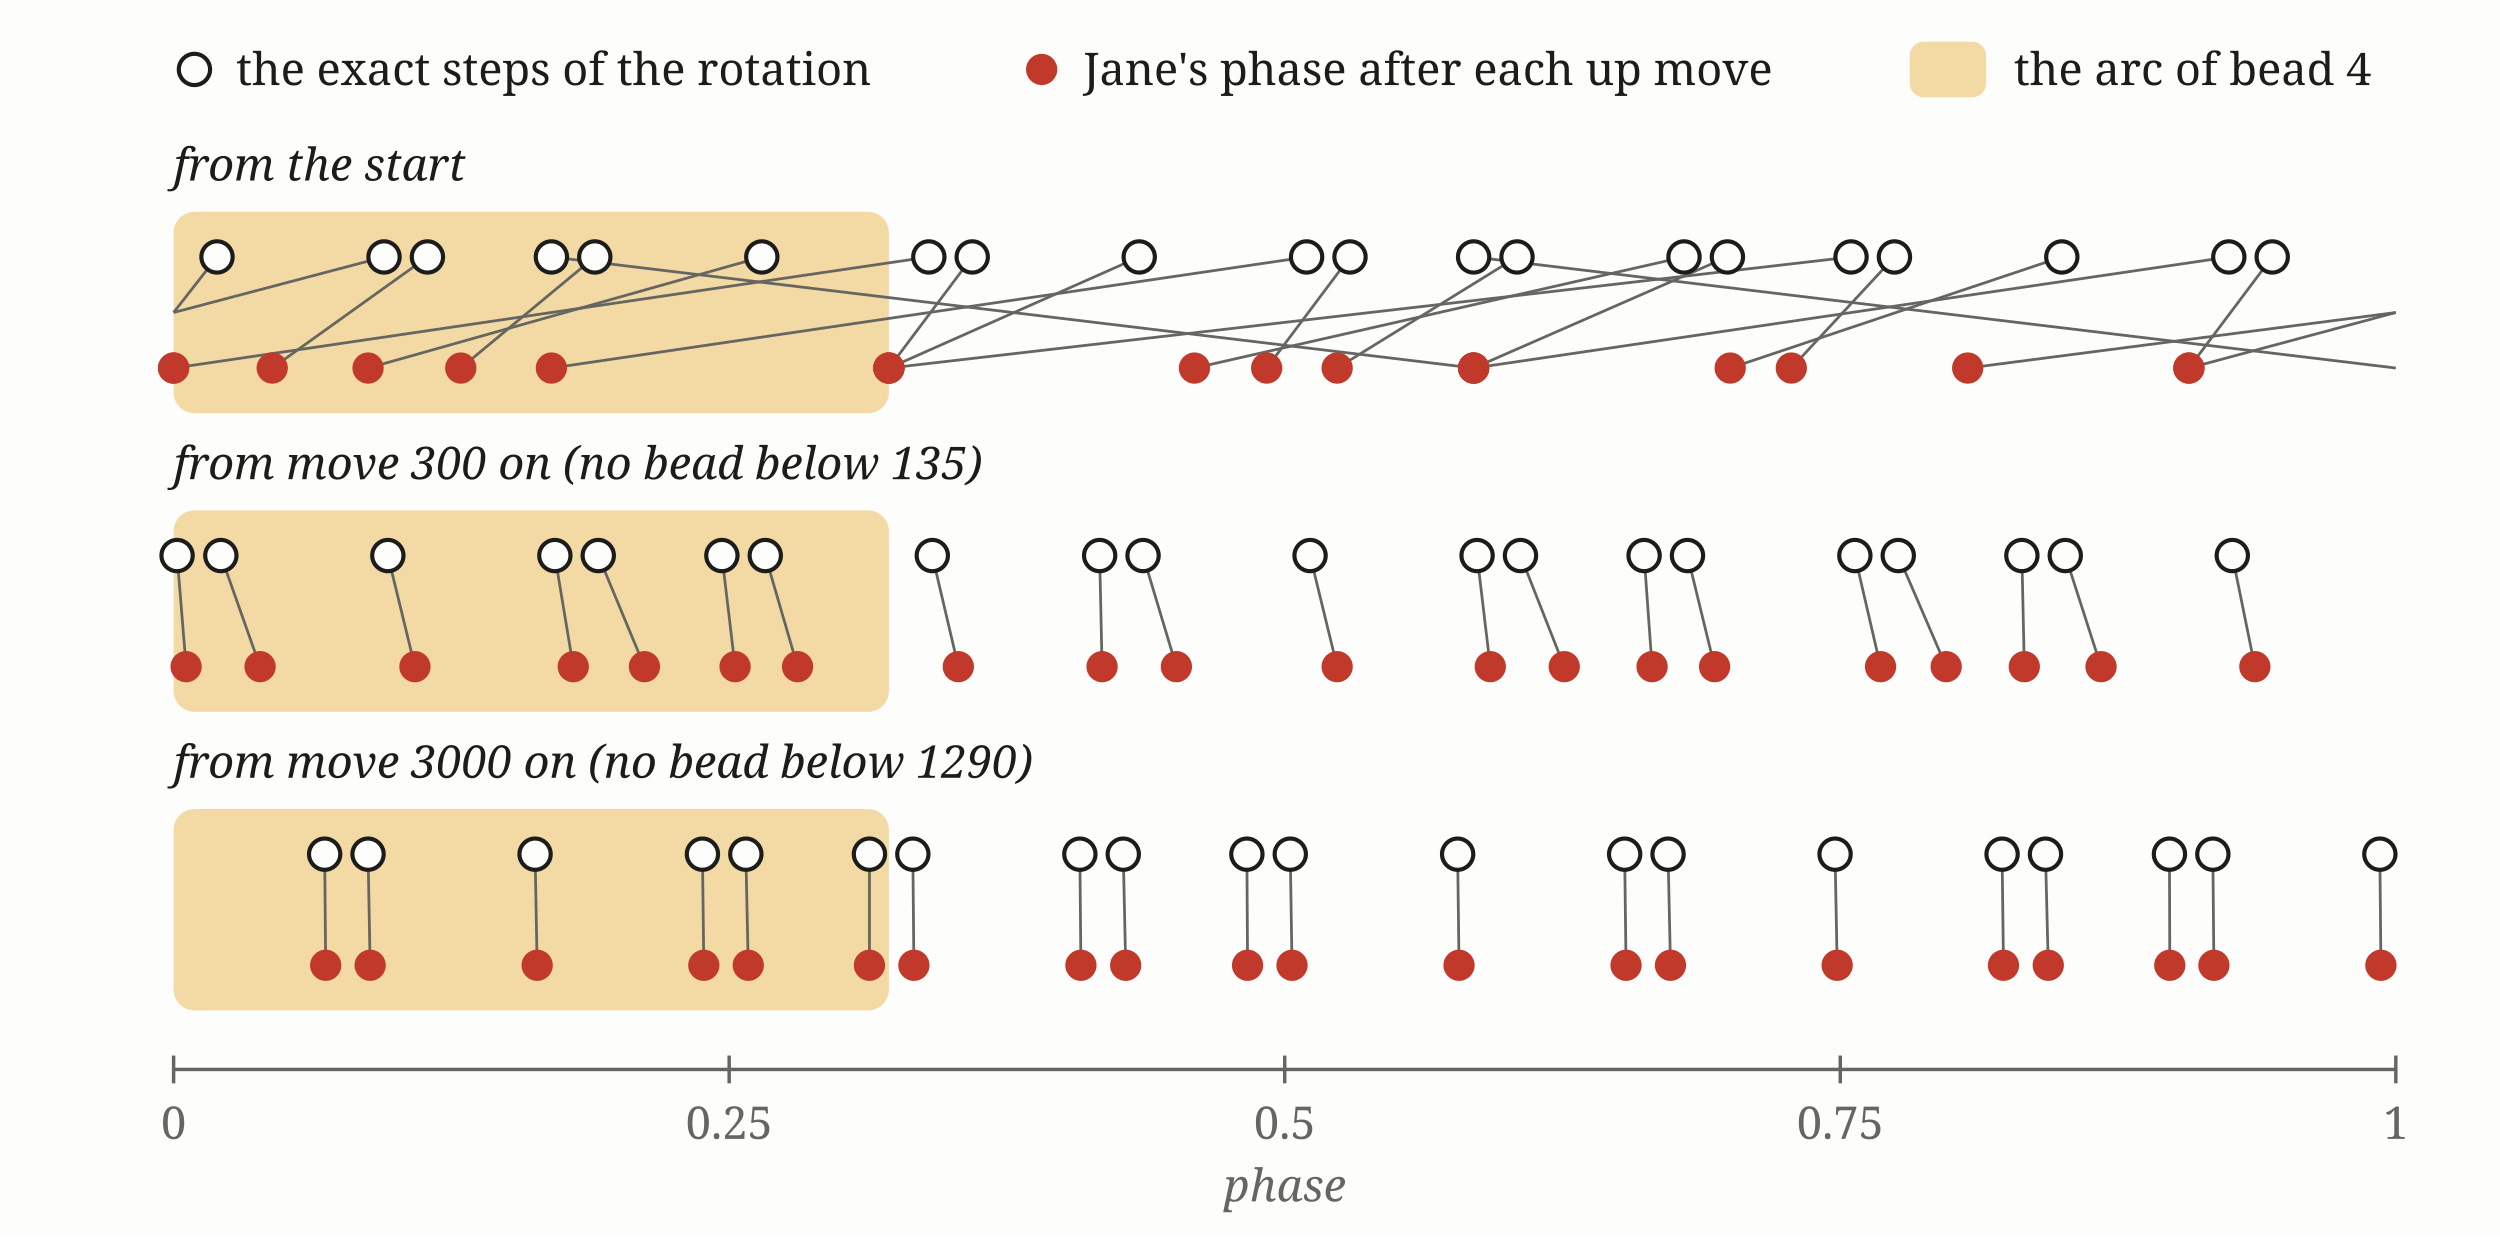
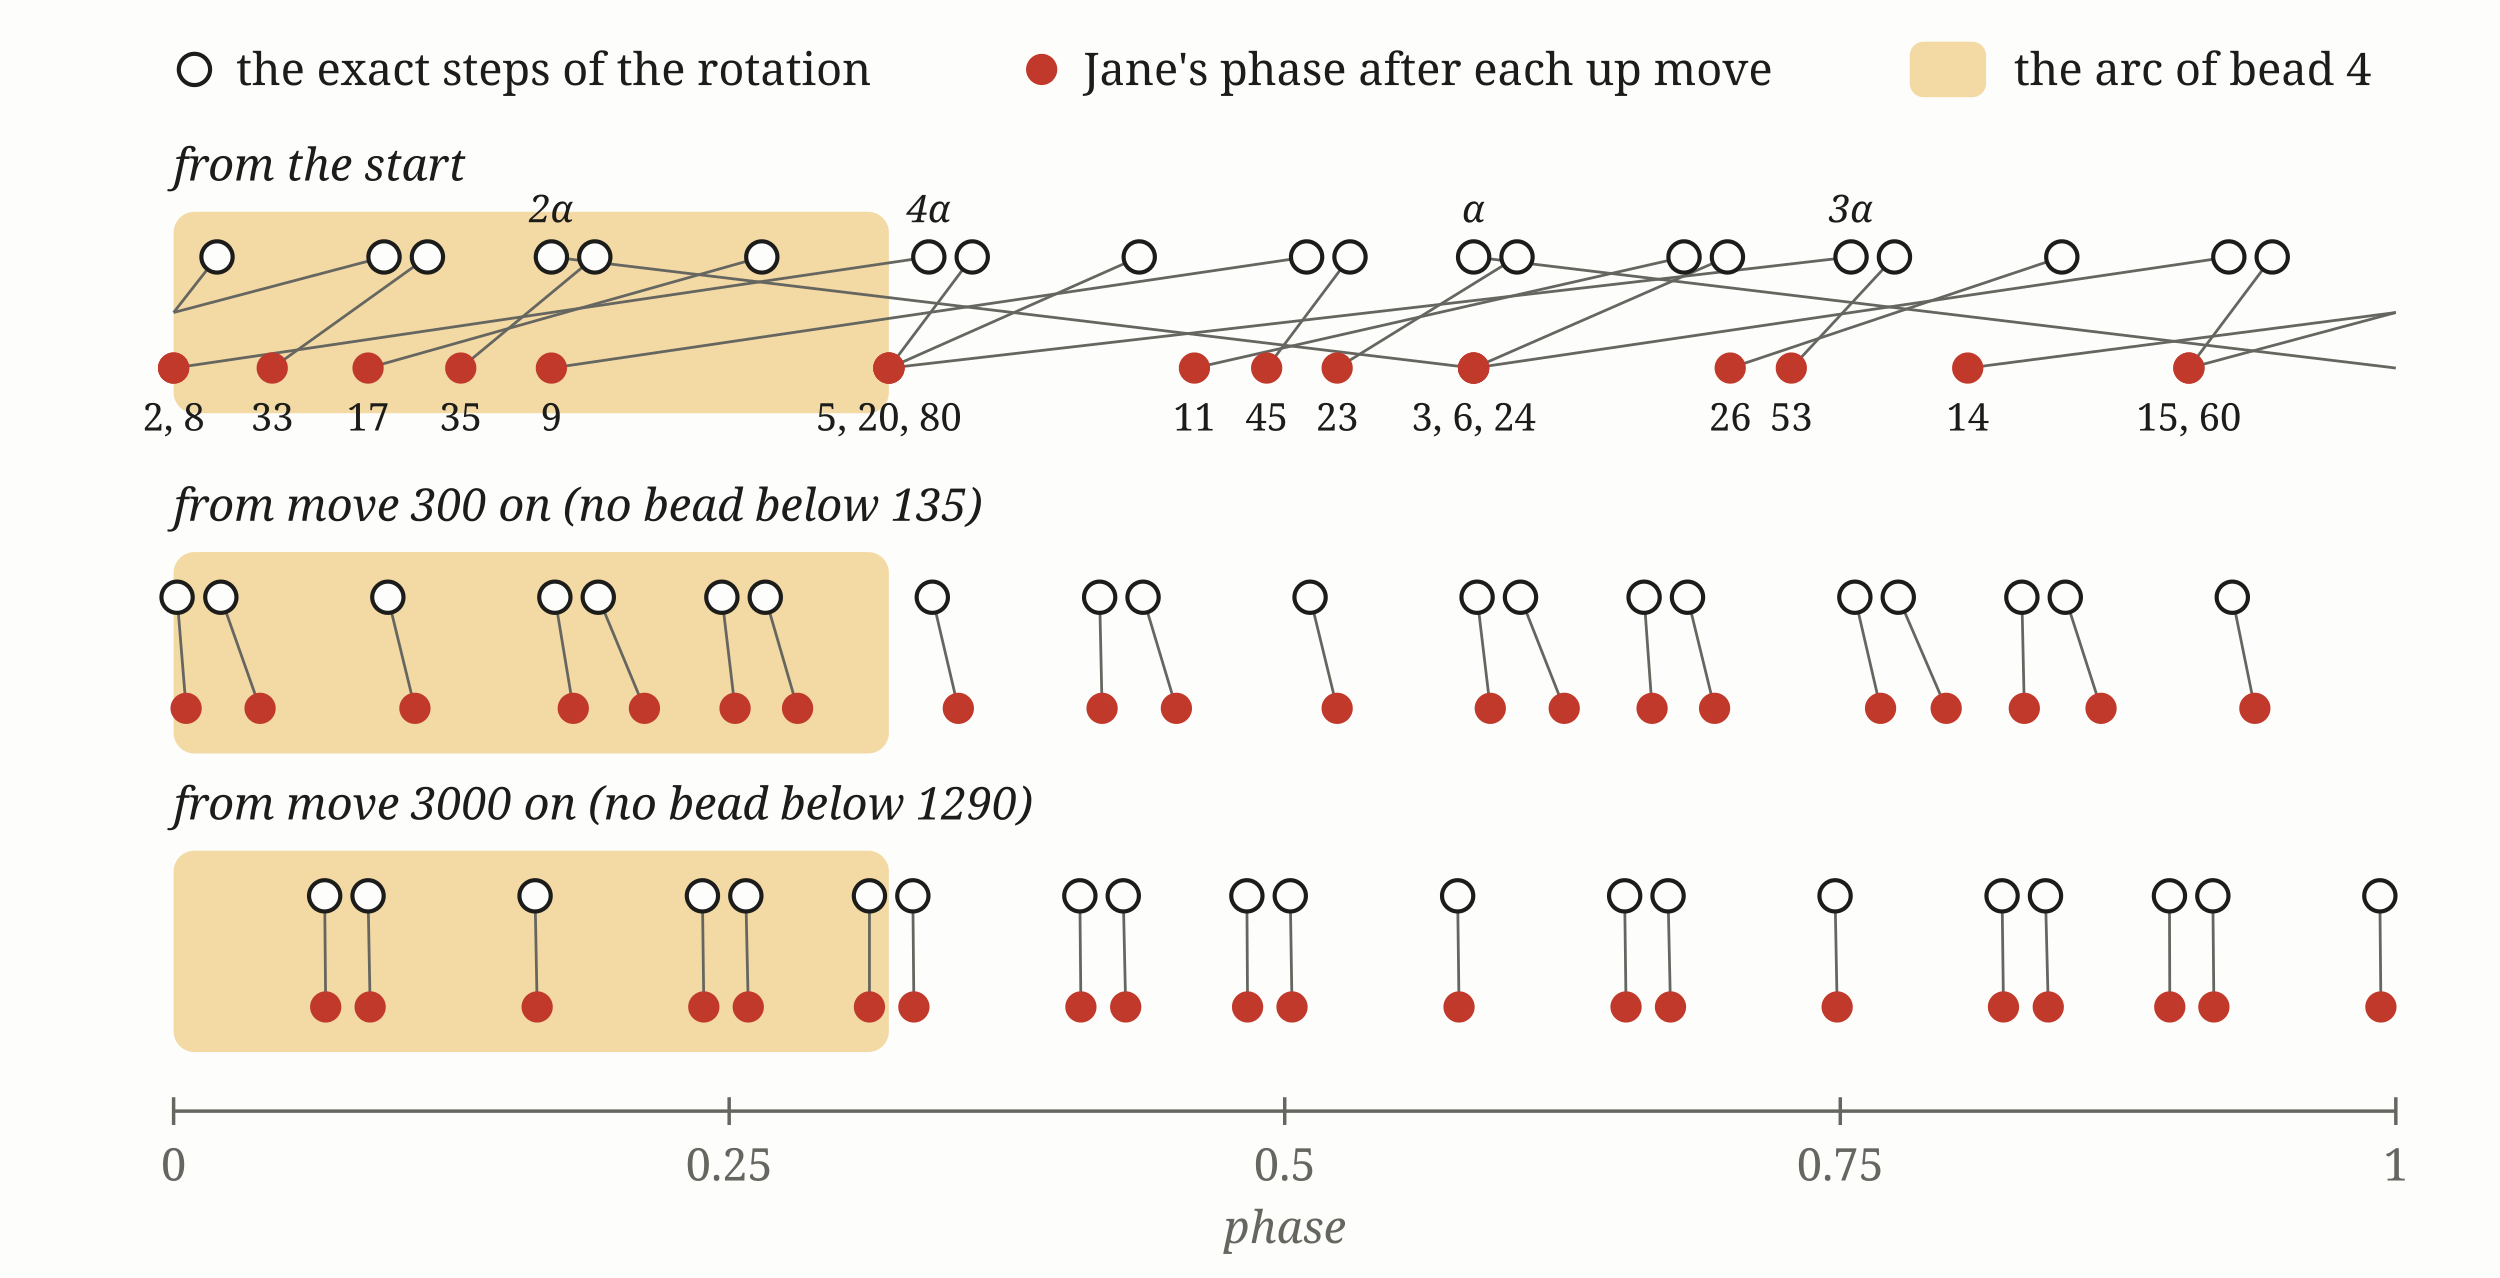
- <svg xmlns="http://www.w3.org/2000/svg" width="720" height="356" viewBox="0 0 720 356">
-   <rect width="720" height="356" fill="#fdfdfb" />
+ <svg xmlns="http://www.w3.org/2000/svg" width="720" height="368" viewBox="0 0 720 368">
+   <rect width="720" height="368" fill="#fdfdfb" />
  <circle cx="56" cy="20" r="4.5" fill="none" stroke="#1c1c1a" stroke-width="1.2" />
  <text x="68" y="24.5" font-size="13" font-family="Charter, Georgia, serif" fill="#1c1c1a">the exact steps of the rotation</text>
  <circle cx="300" cy="20" r="4.5" fill="#c0392b" />
  <text x="312" y="24.5" font-size="13" font-family="Charter, Georgia, serif" fill="#1c1c1a">Jane's phase after each up move</text>
  <rect x="550" y="12" width="22" height="16" rx="4" fill="#f3d9a4" />
  <text x="580" y="24.5" font-size="13" font-family="Charter, Georgia, serif" fill="#1c1c1a">the arc of bead 4</text>
  <rect x="50.0" y="61" width="206.0" height="58" rx="6" fill="#f3d9a4" />
  <text x="50" y="52" font-size="13" font-family="Charter, Georgia, serif" font-style="italic" fill="#1c1c1a">from the start</text>
  <line x1="424.4" y1="74.0" x2="690.0" y2="106.0" stroke="#666660" stroke-width="0.8" />
  <line x1="158.8" y1="74.0" x2="424.4" y2="106.0" stroke="#666660" stroke-width="0.8" />
  <line x1="533.1" y1="74.0" x2="256.0" y2="106.0" stroke="#666660" stroke-width="0.8" />
  <line x1="267.5" y1="74.0" x2="50.0" y2="106.0" stroke="#666660" stroke-width="0.8" />
  <line x1="641.9" y1="74.0" x2="424.4" y2="106.0" stroke="#666660" stroke-width="0.8" />
  <line x1="376.3" y1="74.0" x2="158.8" y2="106.0" stroke="#666660" stroke-width="0.8" />
  <line x1="110.6" y1="74.0" x2="50.0" y2="90.0" stroke="#666660" stroke-width="0.8" />
  <line x1="690.0" y1="90.0" x2="566.7" y2="106.0" stroke="#666660" stroke-width="0.8" />
  <line x1="485.0" y1="74.0" x2="344.0" y2="106.0" stroke="#666660" stroke-width="0.8" />
  <line x1="219.4" y1="74.0" x2="106.0" y2="106.0" stroke="#666660" stroke-width="0.8" />
  <line x1="593.8" y1="74.0" x2="498.3" y2="106.0" stroke="#666660" stroke-width="0.8" />
  <line x1="328.1" y1="74.0" x2="256.0" y2="106.0" stroke="#666660" stroke-width="0.8" />
  <line x1="62.5" y1="74.0" x2="50.0" y2="90.0" stroke="#666660" stroke-width="0.8" />
  <line x1="690.0" y1="90.0" x2="630.4" y2="106.0" stroke="#666660" stroke-width="0.8" />
  <line x1="436.9" y1="74.0" x2="385.1" y2="106.0" stroke="#666660" stroke-width="0.8" />
  <line x1="171.3" y1="74.0" x2="132.7" y2="106.0" stroke="#666660" stroke-width="0.8" />
  <line x1="545.6" y1="74.0" x2="515.9" y2="106.0" stroke="#666660" stroke-width="0.8" />
  <line x1="280.0" y1="74.0" x2="256.0" y2="106.0" stroke="#666660" stroke-width="0.8" />
  <line x1="654.4" y1="74.0" x2="630.4" y2="106.0" stroke="#666660" stroke-width="0.8" />
  <line x1="388.8" y1="74.0" x2="364.8" y2="106.0" stroke="#666660" stroke-width="0.8" />
  <line x1="123.1" y1="74.0" x2="78.4" y2="106.0" stroke="#666660" stroke-width="0.8" />
  <line x1="497.5" y1="74.0" x2="424.4" y2="106.0" stroke="#666660" stroke-width="0.8" />
  <circle cx="424.4" cy="74" r="4.5" fill="#fdfdfb" stroke="#1c1c1a" stroke-width="1.2" />
  <circle cx="158.8" cy="74" r="4.5" fill="#fdfdfb" stroke="#1c1c1a" stroke-width="1.2" />
  <circle cx="533.1" cy="74" r="4.5" fill="#fdfdfb" stroke="#1c1c1a" stroke-width="1.2" />
  <circle cx="267.5" cy="74" r="4.5" fill="#fdfdfb" stroke="#1c1c1a" stroke-width="1.2" />
  <circle cx="641.9" cy="74" r="4.5" fill="#fdfdfb" stroke="#1c1c1a" stroke-width="1.2" />
  <circle cx="376.3" cy="74" r="4.5" fill="#fdfdfb" stroke="#1c1c1a" stroke-width="1.2" />
  <circle cx="110.6" cy="74" r="4.5" fill="#fdfdfb" stroke="#1c1c1a" stroke-width="1.2" />
  <circle cx="485.0" cy="74" r="4.5" fill="#fdfdfb" stroke="#1c1c1a" stroke-width="1.2" />
  <circle cx="219.4" cy="74" r="4.5" fill="#fdfdfb" stroke="#1c1c1a" stroke-width="1.2" />
  <circle cx="593.8" cy="74" r="4.5" fill="#fdfdfb" stroke="#1c1c1a" stroke-width="1.2" />
  <circle cx="328.1" cy="74" r="4.5" fill="#fdfdfb" stroke="#1c1c1a" stroke-width="1.2" />
  <circle cx="62.5" cy="74" r="4.5" fill="#fdfdfb" stroke="#1c1c1a" stroke-width="1.2" />
  <circle cx="436.9" cy="74" r="4.5" fill="#fdfdfb" stroke="#1c1c1a" stroke-width="1.2" />
  <circle cx="171.3" cy="74" r="4.5" fill="#fdfdfb" stroke="#1c1c1a" stroke-width="1.2" />
  <circle cx="545.6" cy="74" r="4.5" fill="#fdfdfb" stroke="#1c1c1a" stroke-width="1.2" />
  <circle cx="280.0" cy="74" r="4.5" fill="#fdfdfb" stroke="#1c1c1a" stroke-width="1.2" />
  <circle cx="654.4" cy="74" r="4.5" fill="#fdfdfb" stroke="#1c1c1a" stroke-width="1.2" />
  <circle cx="388.8" cy="74" r="4.5" fill="#fdfdfb" stroke="#1c1c1a" stroke-width="1.2" />
  <circle cx="123.1" cy="74" r="4.5" fill="#fdfdfb" stroke="#1c1c1a" stroke-width="1.2" />
  <circle cx="497.5" cy="74" r="4.5" fill="#fdfdfb" stroke="#1c1c1a" stroke-width="1.2" />
  <circle cx="50.0" cy="106" r="4.5" fill="#c0392b" />
  <circle cx="424.4" cy="106" r="4.5" fill="#c0392b" />
  <circle cx="256.0" cy="106" r="4.5" fill="#c0392b" />
  <circle cx="50.0" cy="106" r="4.5" fill="#c0392b" />
  <circle cx="424.4" cy="106" r="4.5" fill="#c0392b" />
  <circle cx="158.8" cy="106" r="4.5" fill="#c0392b" />
  <circle cx="566.7" cy="106" r="4.5" fill="#c0392b" />
  <circle cx="344.0" cy="106" r="4.5" fill="#c0392b" />
  <circle cx="106.0" cy="106" r="4.5" fill="#c0392b" />
  <circle cx="498.3" cy="106" r="4.5" fill="#c0392b" />
  <circle cx="256.0" cy="106" r="4.5" fill="#c0392b" />
  <circle cx="630.4" cy="106" r="4.5" fill="#c0392b" />
  <circle cx="385.1" cy="106" r="4.5" fill="#c0392b" />
  <circle cx="132.7" cy="106" r="4.5" fill="#c0392b" />
  <circle cx="515.9" cy="106" r="4.5" fill="#c0392b" />
  <circle cx="256.0" cy="106" r="4.5" fill="#c0392b" />
  <circle cx="630.4" cy="106" r="4.5" fill="#c0392b" />
  <circle cx="364.8" cy="106" r="4.5" fill="#c0392b" />
  <circle cx="78.4" cy="106" r="4.5" fill="#c0392b" />
  <circle cx="424.4" cy="106" r="4.5" fill="#c0392b" />
-   <rect x="50.0" y="147" width="206.0" height="58" rx="6" fill="#f3d9a4" />
-   <text x="50" y="138" font-size="13" font-family="Charter, Georgia, serif" font-style="italic" fill="#1c1c1a">from move 300 on (no bead below 135)</text>
-   <line x1="473.5" y1="160.0" x2="475.8" y2="192.0" stroke="#666660" stroke-width="0.8" />
-   <line x1="207.9" y1="160.0" x2="211.7" y2="192.0" stroke="#666660" stroke-width="0.8" />
-   <line x1="582.3" y1="160.0" x2="583.0" y2="192.0" stroke="#666660" stroke-width="0.8" />
-   <line x1="316.7" y1="160.0" x2="317.4" y2="192.0" stroke="#666660" stroke-width="0.8" />
-   <line x1="51.0" y1="160.0" x2="53.6" y2="192.0" stroke="#666660" stroke-width="0.8" />
-   <line x1="425.4" y1="160.0" x2="429.2" y2="192.0" stroke="#666660" stroke-width="0.8" />
-   <line x1="159.8" y1="160.0" x2="165.1" y2="192.0" stroke="#666660" stroke-width="0.8" />
-   <line x1="534.2" y1="160.0" x2="541.6" y2="192.0" stroke="#666660" stroke-width="0.8" />
-   <line x1="268.5" y1="160.0" x2="276.0" y2="192.0" stroke="#666660" stroke-width="0.8" />
-   <line x1="642.9" y1="160.0" x2="649.4" y2="192.0" stroke="#666660" stroke-width="0.8" />
-   <line x1="377.3" y1="160.0" x2="385.1" y2="192.0" stroke="#666660" stroke-width="0.8" />
-   <line x1="111.7" y1="160.0" x2="119.5" y2="192.0" stroke="#666660" stroke-width="0.8" />
-   <line x1="486.0" y1="160.0" x2="493.8" y2="192.0" stroke="#666660" stroke-width="0.8" />
-   <line x1="220.4" y1="160.0" x2="229.7" y2="192.0" stroke="#666660" stroke-width="0.8" />
-   <line x1="594.8" y1="160.0" x2="605.1" y2="192.0" stroke="#666660" stroke-width="0.8" />
-   <line x1="329.2" y1="160.0" x2="338.8" y2="192.0" stroke="#666660" stroke-width="0.8" />
-   <line x1="63.6" y1="160.0" x2="74.9" y2="192.0" stroke="#666660" stroke-width="0.8" />
-   <line x1="437.9" y1="160.0" x2="450.5" y2="192.0" stroke="#666660" stroke-width="0.8" />
-   <line x1="172.3" y1="160.0" x2="185.6" y2="192.0" stroke="#666660" stroke-width="0.8" />
-   <line x1="546.7" y1="160.0" x2="560.5" y2="192.0" stroke="#666660" stroke-width="0.8" />
-   <circle cx="473.5" cy="160" r="4.5" fill="#fdfdfb" stroke="#1c1c1a" stroke-width="1.2" />
-   <circle cx="207.9" cy="160" r="4.5" fill="#fdfdfb" stroke="#1c1c1a" stroke-width="1.2" />
-   <circle cx="582.3" cy="160" r="4.5" fill="#fdfdfb" stroke="#1c1c1a" stroke-width="1.2" />
-   <circle cx="316.7" cy="160" r="4.5" fill="#fdfdfb" stroke="#1c1c1a" stroke-width="1.2" />
-   <circle cx="51.0" cy="160" r="4.5" fill="#fdfdfb" stroke="#1c1c1a" stroke-width="1.2" />
-   <circle cx="425.4" cy="160" r="4.5" fill="#fdfdfb" stroke="#1c1c1a" stroke-width="1.2" />
-   <circle cx="159.8" cy="160" r="4.5" fill="#fdfdfb" stroke="#1c1c1a" stroke-width="1.2" />
-   <circle cx="534.2" cy="160" r="4.5" fill="#fdfdfb" stroke="#1c1c1a" stroke-width="1.2" />
-   <circle cx="268.5" cy="160" r="4.5" fill="#fdfdfb" stroke="#1c1c1a" stroke-width="1.2" />
-   <circle cx="642.9" cy="160" r="4.5" fill="#fdfdfb" stroke="#1c1c1a" stroke-width="1.2" />
-   <circle cx="377.3" cy="160" r="4.5" fill="#fdfdfb" stroke="#1c1c1a" stroke-width="1.2" />
-   <circle cx="111.7" cy="160" r="4.5" fill="#fdfdfb" stroke="#1c1c1a" stroke-width="1.2" />
-   <circle cx="486.0" cy="160" r="4.5" fill="#fdfdfb" stroke="#1c1c1a" stroke-width="1.2" />
-   <circle cx="220.4" cy="160" r="4.5" fill="#fdfdfb" stroke="#1c1c1a" stroke-width="1.2" />
-   <circle cx="594.8" cy="160" r="4.5" fill="#fdfdfb" stroke="#1c1c1a" stroke-width="1.2" />
-   <circle cx="329.2" cy="160" r="4.5" fill="#fdfdfb" stroke="#1c1c1a" stroke-width="1.2" />
-   <circle cx="63.6" cy="160" r="4.5" fill="#fdfdfb" stroke="#1c1c1a" stroke-width="1.2" />
-   <circle cx="437.9" cy="160" r="4.5" fill="#fdfdfb" stroke="#1c1c1a" stroke-width="1.2" />
-   <circle cx="172.3" cy="160" r="4.5" fill="#fdfdfb" stroke="#1c1c1a" stroke-width="1.2" />
-   <circle cx="546.7" cy="160" r="4.5" fill="#fdfdfb" stroke="#1c1c1a" stroke-width="1.2" />
-   <circle cx="475.8" cy="192" r="4.5" fill="#c0392b" />
-   <circle cx="211.7" cy="192" r="4.5" fill="#c0392b" />
-   <circle cx="583.0" cy="192" r="4.5" fill="#c0392b" />
-   <circle cx="317.4" cy="192" r="4.5" fill="#c0392b" />
-   <circle cx="53.6" cy="192" r="4.5" fill="#c0392b" />
-   <circle cx="429.2" cy="192" r="4.5" fill="#c0392b" />
-   <circle cx="165.1" cy="192" r="4.5" fill="#c0392b" />
-   <circle cx="541.6" cy="192" r="4.5" fill="#c0392b" />
-   <circle cx="276.0" cy="192" r="4.5" fill="#c0392b" />
-   <circle cx="649.4" cy="192" r="4.5" fill="#c0392b" />
-   <circle cx="385.1" cy="192" r="4.5" fill="#c0392b" />
-   <circle cx="119.5" cy="192" r="4.5" fill="#c0392b" />
-   <circle cx="493.8" cy="192" r="4.5" fill="#c0392b" />
-   <circle cx="229.7" cy="192" r="4.5" fill="#c0392b" />
-   <circle cx="605.1" cy="192" r="4.5" fill="#c0392b" />
-   <circle cx="338.8" cy="192" r="4.5" fill="#c0392b" />
-   <circle cx="74.9" cy="192" r="4.5" fill="#c0392b" />
-   <circle cx="450.5" cy="192" r="4.5" fill="#c0392b" />
-   <circle cx="185.6" cy="192" r="4.5" fill="#c0392b" />
-   <circle cx="560.5" cy="192" r="4.5" fill="#c0392b" />
-   <rect x="50.0" y="233" width="206.0" height="58" rx="6" fill="#f3d9a4" />
-   <text x="50" y="224" font-size="13" font-family="Charter, Georgia, serif" font-style="italic" fill="#1c1c1a">from move 3000 on (no bead below 1290)</text>
-   <line x1="250.4" y1="246.0" x2="250.4" y2="278.0" stroke="#666660" stroke-width="0.8" />
-   <line x1="624.8" y1="246.0" x2="624.9" y2="278.0" stroke="#666660" stroke-width="0.8" />
-   <line x1="359.1" y1="246.0" x2="359.3" y2="278.0" stroke="#666660" stroke-width="0.8" />
-   <line x1="93.5" y1="246.0" x2="93.8" y2="278.0" stroke="#666660" stroke-width="0.8" />
-   <line x1="467.9" y1="246.0" x2="468.3" y2="278.0" stroke="#666660" stroke-width="0.8" />
-   <line x1="202.3" y1="246.0" x2="202.7" y2="278.0" stroke="#666660" stroke-width="0.8" />
-   <line x1="576.6" y1="246.0" x2="577.0" y2="278.0" stroke="#666660" stroke-width="0.8" />
-   <line x1="311.0" y1="246.0" x2="311.3" y2="278.0" stroke="#666660" stroke-width="0.8" />
-   <line x1="685.4" y1="246.0" x2="685.7" y2="278.0" stroke="#666660" stroke-width="0.8" />
-   <line x1="419.8" y1="246.0" x2="420.2" y2="278.0" stroke="#666660" stroke-width="0.8" />
-   <line x1="154.1" y1="246.0" x2="154.7" y2="278.0" stroke="#666660" stroke-width="0.8" />
-   <line x1="528.5" y1="246.0" x2="529.1" y2="278.0" stroke="#666660" stroke-width="0.8" />
-   <line x1="262.9" y1="246.0" x2="263.2" y2="278.0" stroke="#666660" stroke-width="0.8" />
-   <line x1="637.3" y1="246.0" x2="637.6" y2="278.0" stroke="#666660" stroke-width="0.8" />
-   <line x1="371.6" y1="246.0" x2="372.1" y2="278.0" stroke="#666660" stroke-width="0.8" />
-   <line x1="106.0" y1="246.0" x2="106.6" y2="278.0" stroke="#666660" stroke-width="0.8" />
-   <line x1="480.4" y1="246.0" x2="481.1" y2="278.0" stroke="#666660" stroke-width="0.8" />
-   <line x1="214.8" y1="246.0" x2="215.5" y2="278.0" stroke="#666660" stroke-width="0.8" />
-   <line x1="589.1" y1="246.0" x2="589.9" y2="278.0" stroke="#666660" stroke-width="0.8" />
-   <line x1="323.5" y1="246.0" x2="324.2" y2="278.0" stroke="#666660" stroke-width="0.8" />
-   <circle cx="250.4" cy="246" r="4.5" fill="#fdfdfb" stroke="#1c1c1a" stroke-width="1.2" />
-   <circle cx="624.8" cy="246" r="4.5" fill="#fdfdfb" stroke="#1c1c1a" stroke-width="1.2" />
-   <circle cx="359.1" cy="246" r="4.5" fill="#fdfdfb" stroke="#1c1c1a" stroke-width="1.2" />
-   <circle cx="93.5" cy="246" r="4.5" fill="#fdfdfb" stroke="#1c1c1a" stroke-width="1.2" />
-   <circle cx="467.9" cy="246" r="4.5" fill="#fdfdfb" stroke="#1c1c1a" stroke-width="1.2" />
-   <circle cx="202.3" cy="246" r="4.5" fill="#fdfdfb" stroke="#1c1c1a" stroke-width="1.2" />
-   <circle cx="576.6" cy="246" r="4.5" fill="#fdfdfb" stroke="#1c1c1a" stroke-width="1.2" />
-   <circle cx="311.0" cy="246" r="4.5" fill="#fdfdfb" stroke="#1c1c1a" stroke-width="1.2" />
-   <circle cx="685.4" cy="246" r="4.5" fill="#fdfdfb" stroke="#1c1c1a" stroke-width="1.2" />
-   <circle cx="419.8" cy="246" r="4.5" fill="#fdfdfb" stroke="#1c1c1a" stroke-width="1.2" />
-   <circle cx="154.1" cy="246" r="4.5" fill="#fdfdfb" stroke="#1c1c1a" stroke-width="1.2" />
-   <circle cx="528.5" cy="246" r="4.5" fill="#fdfdfb" stroke="#1c1c1a" stroke-width="1.2" />
-   <circle cx="262.9" cy="246" r="4.5" fill="#fdfdfb" stroke="#1c1c1a" stroke-width="1.2" />
-   <circle cx="637.3" cy="246" r="4.5" fill="#fdfdfb" stroke="#1c1c1a" stroke-width="1.2" />
-   <circle cx="371.6" cy="246" r="4.5" fill="#fdfdfb" stroke="#1c1c1a" stroke-width="1.2" />
-   <circle cx="106.0" cy="246" r="4.5" fill="#fdfdfb" stroke="#1c1c1a" stroke-width="1.2" />
-   <circle cx="480.4" cy="246" r="4.5" fill="#fdfdfb" stroke="#1c1c1a" stroke-width="1.2" />
-   <circle cx="214.8" cy="246" r="4.5" fill="#fdfdfb" stroke="#1c1c1a" stroke-width="1.2" />
-   <circle cx="589.1" cy="246" r="4.5" fill="#fdfdfb" stroke="#1c1c1a" stroke-width="1.2" />
-   <circle cx="323.5" cy="246" r="4.5" fill="#fdfdfb" stroke="#1c1c1a" stroke-width="1.2" />
-   <circle cx="250.4" cy="278" r="4.5" fill="#c0392b" />
-   <circle cx="624.9" cy="278" r="4.5" fill="#c0392b" />
-   <circle cx="359.3" cy="278" r="4.5" fill="#c0392b" />
-   <circle cx="93.8" cy="278" r="4.5" fill="#c0392b" />
-   <circle cx="468.3" cy="278" r="4.5" fill="#c0392b" />
-   <circle cx="202.7" cy="278" r="4.5" fill="#c0392b" />
-   <circle cx="577.0" cy="278" r="4.5" fill="#c0392b" />
-   <circle cx="311.3" cy="278" r="4.5" fill="#c0392b" />
-   <circle cx="685.7" cy="278" r="4.5" fill="#c0392b" />
-   <circle cx="420.2" cy="278" r="4.5" fill="#c0392b" />
-   <circle cx="154.7" cy="278" r="4.5" fill="#c0392b" />
-   <circle cx="529.1" cy="278" r="4.5" fill="#c0392b" />
-   <circle cx="263.2" cy="278" r="4.5" fill="#c0392b" />
-   <circle cx="637.6" cy="278" r="4.5" fill="#c0392b" />
-   <circle cx="372.1" cy="278" r="4.5" fill="#c0392b" />
-   <circle cx="106.6" cy="278" r="4.5" fill="#c0392b" />
-   <circle cx="481.1" cy="278" r="4.5" fill="#c0392b" />
-   <circle cx="215.5" cy="278" r="4.5" fill="#c0392b" />
-   <circle cx="589.9" cy="278" r="4.5" fill="#c0392b" />
-   <circle cx="324.2" cy="278" r="4.5" fill="#c0392b" />
-   <line x1="50" y1="308" x2="690" y2="308" stroke="#666660" stroke-width="1" />
-   <line x1="50.0" y1="304" x2="50.0" y2="312" stroke="#666660" stroke-width="1" />
-   <text x="50.0" y="328" text-anchor="middle" font-size="13" font-family="Charter, Georgia, serif" fill="#666660">0</text>
-   <line x1="210.0" y1="304" x2="210.0" y2="312" stroke="#666660" stroke-width="1" />
-   <text x="210.0" y="328" text-anchor="middle" font-size="13" font-family="Charter, Georgia, serif" fill="#666660">0.25</text>
-   <line x1="370.0" y1="304" x2="370.0" y2="312" stroke="#666660" stroke-width="1" />
-   <text x="370.0" y="328" text-anchor="middle" font-size="13" font-family="Charter, Georgia, serif" fill="#666660">0.5</text>
-   <line x1="530.0" y1="304" x2="530.0" y2="312" stroke="#666660" stroke-width="1" />
-   <text x="530.0" y="328" text-anchor="middle" font-size="13" font-family="Charter, Georgia, serif" fill="#666660">0.75</text>
-   <line x1="690.0" y1="304" x2="690.0" y2="312" stroke="#666660" stroke-width="1" />
-   <text x="690.0" y="328" text-anchor="middle" font-size="13" font-family="Charter, Georgia, serif" fill="#666660">1</text>
-   <text x="370.0" y="346" text-anchor="middle" font-size="13" font-family="Charter, Georgia, serif" font-style="italic" fill="#666660">phase</text>
+   <text x="424.4" y="64" text-anchor="middle" font-size="11" font-family="Charter, Georgia, serif" font-style="italic" fill="#1c1c1a">α</text>
+   <text x="158.8" y="64" text-anchor="middle" font-size="11" font-family="Charter, Georgia, serif" font-style="italic" fill="#1c1c1a">2α</text>
+   <text x="533.1" y="64" text-anchor="middle" font-size="11" font-family="Charter, Georgia, serif" font-style="italic" fill="#1c1c1a">3α</text>
+   <text x="267.5" y="64" text-anchor="middle" font-size="11" font-family="Charter, Georgia, serif" font-style="italic" fill="#1c1c1a">4α</text>
+   <text x="50.0" y="124" text-anchor="middle" font-size="11" font-family="Charter, Georgia, serif" fill="#1c1c1a">2, 8</text>
+   <text x="424.4" y="124" text-anchor="middle" font-size="11" font-family="Charter, Georgia, serif" fill="#1c1c1a">3, 6, 24</text>
+   <text x="256.0" y="124" text-anchor="middle" font-size="11" font-family="Charter, Georgia, serif" fill="#1c1c1a">5, 20, 80</text>
+   <text x="158.8" y="124" text-anchor="middle" font-size="11" font-family="Charter, Georgia, serif" fill="#1c1c1a">9</text>
+   <text x="566.7" y="124" text-anchor="middle" font-size="11" font-family="Charter, Georgia, serif" fill="#1c1c1a">14</text>
+   <text x="344.0" y="124" text-anchor="middle" font-size="11" font-family="Charter, Georgia, serif" fill="#1c1c1a">11</text>
+   <text x="106.0" y="124" text-anchor="middle" font-size="11" font-family="Charter, Georgia, serif" fill="#1c1c1a">17</text>
+   <text x="498.3" y="124" text-anchor="middle" font-size="11" font-family="Charter, Georgia, serif" fill="#1c1c1a">26</text>
+   <text x="630.4" y="124" text-anchor="middle" font-size="11" font-family="Charter, Georgia, serif" fill="#1c1c1a">15, 60</text>
+   <text x="385.1" y="124" text-anchor="middle" font-size="11" font-family="Charter, Georgia, serif" fill="#1c1c1a">23</text>
+   <text x="132.7" y="124" text-anchor="middle" font-size="11" font-family="Charter, Georgia, serif" fill="#1c1c1a">35</text>
+   <text x="515.9" y="124" text-anchor="middle" font-size="11" font-family="Charter, Georgia, serif" fill="#1c1c1a">53</text>
+   <text x="364.8" y="124" text-anchor="middle" font-size="11" font-family="Charter, Georgia, serif" fill="#1c1c1a">45</text>
+   <text x="78.4" y="124" text-anchor="middle" font-size="11" font-family="Charter, Georgia, serif" fill="#1c1c1a">33</text>
+   <rect x="50.0" y="159" width="206.0" height="58" rx="6" fill="#f3d9a4" />
+   <text x="50" y="150" font-size="13" font-family="Charter, Georgia, serif" font-style="italic" fill="#1c1c1a">from move 300 on (no bead below 135)</text>
+   <line x1="473.5" y1="172.0" x2="475.8" y2="204.0" stroke="#666660" stroke-width="0.8" />
+   <line x1="207.9" y1="172.0" x2="211.7" y2="204.0" stroke="#666660" stroke-width="0.8" />
+   <line x1="582.3" y1="172.0" x2="583.0" y2="204.0" stroke="#666660" stroke-width="0.8" />
+   <line x1="316.7" y1="172.0" x2="317.4" y2="204.0" stroke="#666660" stroke-width="0.8" />
+   <line x1="51.0" y1="172.0" x2="53.6" y2="204.0" stroke="#666660" stroke-width="0.8" />
+   <line x1="425.4" y1="172.0" x2="429.2" y2="204.0" stroke="#666660" stroke-width="0.8" />
+   <line x1="159.8" y1="172.0" x2="165.1" y2="204.0" stroke="#666660" stroke-width="0.8" />
+   <line x1="534.2" y1="172.0" x2="541.6" y2="204.0" stroke="#666660" stroke-width="0.8" />
+   <line x1="268.5" y1="172.0" x2="276.0" y2="204.0" stroke="#666660" stroke-width="0.8" />
+   <line x1="642.9" y1="172.0" x2="649.4" y2="204.0" stroke="#666660" stroke-width="0.8" />
+   <line x1="377.3" y1="172.0" x2="385.1" y2="204.0" stroke="#666660" stroke-width="0.8" />
+   <line x1="111.7" y1="172.0" x2="119.5" y2="204.0" stroke="#666660" stroke-width="0.8" />
+   <line x1="486.0" y1="172.0" x2="493.8" y2="204.0" stroke="#666660" stroke-width="0.8" />
+   <line x1="220.4" y1="172.0" x2="229.7" y2="204.0" stroke="#666660" stroke-width="0.8" />
+   <line x1="594.8" y1="172.0" x2="605.1" y2="204.0" stroke="#666660" stroke-width="0.8" />
+   <line x1="329.2" y1="172.0" x2="338.8" y2="204.0" stroke="#666660" stroke-width="0.8" />
+   <line x1="63.6" y1="172.0" x2="74.9" y2="204.0" stroke="#666660" stroke-width="0.8" />
+   <line x1="437.9" y1="172.0" x2="450.5" y2="204.0" stroke="#666660" stroke-width="0.8" />
+   <line x1="172.3" y1="172.0" x2="185.6" y2="204.0" stroke="#666660" stroke-width="0.8" />
+   <line x1="546.7" y1="172.0" x2="560.5" y2="204.0" stroke="#666660" stroke-width="0.8" />
+   <circle cx="473.5" cy="172" r="4.5" fill="#fdfdfb" stroke="#1c1c1a" stroke-width="1.2" />
+   <circle cx="207.9" cy="172" r="4.5" fill="#fdfdfb" stroke="#1c1c1a" stroke-width="1.2" />
+   <circle cx="582.3" cy="172" r="4.5" fill="#fdfdfb" stroke="#1c1c1a" stroke-width="1.2" />
+   <circle cx="316.7" cy="172" r="4.5" fill="#fdfdfb" stroke="#1c1c1a" stroke-width="1.2" />
+   <circle cx="51.0" cy="172" r="4.5" fill="#fdfdfb" stroke="#1c1c1a" stroke-width="1.2" />
+   <circle cx="425.4" cy="172" r="4.5" fill="#fdfdfb" stroke="#1c1c1a" stroke-width="1.2" />
+   <circle cx="159.8" cy="172" r="4.5" fill="#fdfdfb" stroke="#1c1c1a" stroke-width="1.2" />
+   <circle cx="534.2" cy="172" r="4.5" fill="#fdfdfb" stroke="#1c1c1a" stroke-width="1.2" />
+   <circle cx="268.5" cy="172" r="4.5" fill="#fdfdfb" stroke="#1c1c1a" stroke-width="1.2" />
+   <circle cx="642.9" cy="172" r="4.5" fill="#fdfdfb" stroke="#1c1c1a" stroke-width="1.2" />
+   <circle cx="377.3" cy="172" r="4.5" fill="#fdfdfb" stroke="#1c1c1a" stroke-width="1.2" />
+   <circle cx="111.7" cy="172" r="4.5" fill="#fdfdfb" stroke="#1c1c1a" stroke-width="1.2" />
+   <circle cx="486.0" cy="172" r="4.5" fill="#fdfdfb" stroke="#1c1c1a" stroke-width="1.2" />
+   <circle cx="220.4" cy="172" r="4.5" fill="#fdfdfb" stroke="#1c1c1a" stroke-width="1.2" />
+   <circle cx="594.8" cy="172" r="4.5" fill="#fdfdfb" stroke="#1c1c1a" stroke-width="1.2" />
+   <circle cx="329.2" cy="172" r="4.5" fill="#fdfdfb" stroke="#1c1c1a" stroke-width="1.2" />
+   <circle cx="63.6" cy="172" r="4.5" fill="#fdfdfb" stroke="#1c1c1a" stroke-width="1.2" />
+   <circle cx="437.9" cy="172" r="4.5" fill="#fdfdfb" stroke="#1c1c1a" stroke-width="1.2" />
+   <circle cx="172.3" cy="172" r="4.5" fill="#fdfdfb" stroke="#1c1c1a" stroke-width="1.2" />
+   <circle cx="546.7" cy="172" r="4.5" fill="#fdfdfb" stroke="#1c1c1a" stroke-width="1.2" />
+   <circle cx="475.8" cy="204" r="4.5" fill="#c0392b" />
+   <circle cx="211.7" cy="204" r="4.5" fill="#c0392b" />
+   <circle cx="583.0" cy="204" r="4.5" fill="#c0392b" />
+   <circle cx="317.4" cy="204" r="4.5" fill="#c0392b" />
+   <circle cx="53.6" cy="204" r="4.5" fill="#c0392b" />
+   <circle cx="429.2" cy="204" r="4.5" fill="#c0392b" />
+   <circle cx="165.1" cy="204" r="4.5" fill="#c0392b" />
+   <circle cx="541.6" cy="204" r="4.5" fill="#c0392b" />
+   <circle cx="276.0" cy="204" r="4.5" fill="#c0392b" />
+   <circle cx="649.4" cy="204" r="4.5" fill="#c0392b" />
+   <circle cx="385.1" cy="204" r="4.5" fill="#c0392b" />
+   <circle cx="119.5" cy="204" r="4.5" fill="#c0392b" />
+   <circle cx="493.8" cy="204" r="4.5" fill="#c0392b" />
+   <circle cx="229.7" cy="204" r="4.5" fill="#c0392b" />
+   <circle cx="605.1" cy="204" r="4.5" fill="#c0392b" />
+   <circle cx="338.8" cy="204" r="4.5" fill="#c0392b" />
+   <circle cx="74.9" cy="204" r="4.5" fill="#c0392b" />
+   <circle cx="450.5" cy="204" r="4.5" fill="#c0392b" />
+   <circle cx="185.6" cy="204" r="4.5" fill="#c0392b" />
+   <circle cx="560.5" cy="204" r="4.5" fill="#c0392b" />
+   <rect x="50.0" y="245" width="206.0" height="58" rx="6" fill="#f3d9a4" />
+   <text x="50" y="236" font-size="13" font-family="Charter, Georgia, serif" font-style="italic" fill="#1c1c1a">from move 3000 on (no bead below 1290)</text>
+   <line x1="250.4" y1="258.0" x2="250.4" y2="290.0" stroke="#666660" stroke-width="0.8" />
+   <line x1="624.8" y1="258.0" x2="624.9" y2="290.0" stroke="#666660" stroke-width="0.8" />
+   <line x1="359.1" y1="258.0" x2="359.3" y2="290.0" stroke="#666660" stroke-width="0.8" />
+   <line x1="93.5" y1="258.0" x2="93.8" y2="290.0" stroke="#666660" stroke-width="0.8" />
+   <line x1="467.9" y1="258.0" x2="468.3" y2="290.0" stroke="#666660" stroke-width="0.8" />
+   <line x1="202.3" y1="258.0" x2="202.7" y2="290.0" stroke="#666660" stroke-width="0.8" />
+   <line x1="576.6" y1="258.0" x2="577.0" y2="290.0" stroke="#666660" stroke-width="0.8" />
+   <line x1="311.0" y1="258.0" x2="311.3" y2="290.0" stroke="#666660" stroke-width="0.8" />
+   <line x1="685.4" y1="258.0" x2="685.7" y2="290.0" stroke="#666660" stroke-width="0.8" />
+   <line x1="419.8" y1="258.0" x2="420.2" y2="290.0" stroke="#666660" stroke-width="0.8" />
+   <line x1="154.1" y1="258.0" x2="154.7" y2="290.0" stroke="#666660" stroke-width="0.8" />
+   <line x1="528.5" y1="258.0" x2="529.1" y2="290.0" stroke="#666660" stroke-width="0.8" />
+   <line x1="262.9" y1="258.0" x2="263.2" y2="290.0" stroke="#666660" stroke-width="0.8" />
+   <line x1="637.3" y1="258.0" x2="637.6" y2="290.0" stroke="#666660" stroke-width="0.8" />
+   <line x1="371.6" y1="258.0" x2="372.1" y2="290.0" stroke="#666660" stroke-width="0.8" />
+   <line x1="106.0" y1="258.0" x2="106.6" y2="290.0" stroke="#666660" stroke-width="0.8" />
+   <line x1="480.4" y1="258.0" x2="481.1" y2="290.0" stroke="#666660" stroke-width="0.8" />
+   <line x1="214.8" y1="258.0" x2="215.5" y2="290.0" stroke="#666660" stroke-width="0.8" />
+   <line x1="589.1" y1="258.0" x2="589.9" y2="290.0" stroke="#666660" stroke-width="0.8" />
+   <line x1="323.5" y1="258.0" x2="324.2" y2="290.0" stroke="#666660" stroke-width="0.8" />
+   <circle cx="250.4" cy="258" r="4.5" fill="#fdfdfb" stroke="#1c1c1a" stroke-width="1.2" />
+   <circle cx="624.8" cy="258" r="4.5" fill="#fdfdfb" stroke="#1c1c1a" stroke-width="1.2" />
+   <circle cx="359.1" cy="258" r="4.5" fill="#fdfdfb" stroke="#1c1c1a" stroke-width="1.2" />
+   <circle cx="93.5" cy="258" r="4.5" fill="#fdfdfb" stroke="#1c1c1a" stroke-width="1.2" />
+   <circle cx="467.9" cy="258" r="4.5" fill="#fdfdfb" stroke="#1c1c1a" stroke-width="1.2" />
+   <circle cx="202.3" cy="258" r="4.5" fill="#fdfdfb" stroke="#1c1c1a" stroke-width="1.2" />
+   <circle cx="576.6" cy="258" r="4.5" fill="#fdfdfb" stroke="#1c1c1a" stroke-width="1.2" />
+   <circle cx="311.0" cy="258" r="4.5" fill="#fdfdfb" stroke="#1c1c1a" stroke-width="1.2" />
+   <circle cx="685.4" cy="258" r="4.5" fill="#fdfdfb" stroke="#1c1c1a" stroke-width="1.2" />
+   <circle cx="419.8" cy="258" r="4.5" fill="#fdfdfb" stroke="#1c1c1a" stroke-width="1.2" />
+   <circle cx="154.1" cy="258" r="4.5" fill="#fdfdfb" stroke="#1c1c1a" stroke-width="1.2" />
+   <circle cx="528.5" cy="258" r="4.5" fill="#fdfdfb" stroke="#1c1c1a" stroke-width="1.2" />
+   <circle cx="262.9" cy="258" r="4.5" fill="#fdfdfb" stroke="#1c1c1a" stroke-width="1.2" />
+   <circle cx="637.3" cy="258" r="4.5" fill="#fdfdfb" stroke="#1c1c1a" stroke-width="1.2" />
+   <circle cx="371.6" cy="258" r="4.5" fill="#fdfdfb" stroke="#1c1c1a" stroke-width="1.2" />
+   <circle cx="106.0" cy="258" r="4.5" fill="#fdfdfb" stroke="#1c1c1a" stroke-width="1.2" />
+   <circle cx="480.4" cy="258" r="4.5" fill="#fdfdfb" stroke="#1c1c1a" stroke-width="1.2" />
+   <circle cx="214.8" cy="258" r="4.5" fill="#fdfdfb" stroke="#1c1c1a" stroke-width="1.2" />
+   <circle cx="589.1" cy="258" r="4.5" fill="#fdfdfb" stroke="#1c1c1a" stroke-width="1.2" />
+   <circle cx="323.5" cy="258" r="4.5" fill="#fdfdfb" stroke="#1c1c1a" stroke-width="1.2" />
+   <circle cx="250.4" cy="290" r="4.5" fill="#c0392b" />
+   <circle cx="624.9" cy="290" r="4.5" fill="#c0392b" />
+   <circle cx="359.3" cy="290" r="4.5" fill="#c0392b" />
+   <circle cx="93.8" cy="290" r="4.5" fill="#c0392b" />
+   <circle cx="468.3" cy="290" r="4.5" fill="#c0392b" />
+   <circle cx="202.7" cy="290" r="4.5" fill="#c0392b" />
+   <circle cx="577.0" cy="290" r="4.5" fill="#c0392b" />
+   <circle cx="311.3" cy="290" r="4.5" fill="#c0392b" />
+   <circle cx="685.7" cy="290" r="4.5" fill="#c0392b" />
+   <circle cx="420.2" cy="290" r="4.5" fill="#c0392b" />
+   <circle cx="154.7" cy="290" r="4.5" fill="#c0392b" />
+   <circle cx="529.1" cy="290" r="4.5" fill="#c0392b" />
+   <circle cx="263.2" cy="290" r="4.5" fill="#c0392b" />
+   <circle cx="637.6" cy="290" r="4.5" fill="#c0392b" />
+   <circle cx="372.1" cy="290" r="4.5" fill="#c0392b" />
+   <circle cx="106.6" cy="290" r="4.5" fill="#c0392b" />
+   <circle cx="481.1" cy="290" r="4.5" fill="#c0392b" />
+   <circle cx="215.5" cy="290" r="4.5" fill="#c0392b" />
+   <circle cx="589.9" cy="290" r="4.5" fill="#c0392b" />
+   <circle cx="324.2" cy="290" r="4.5" fill="#c0392b" />
+   <line x1="50" y1="320" x2="690" y2="320" stroke="#666660" stroke-width="1" />
+   <line x1="50.0" y1="316" x2="50.0" y2="324" stroke="#666660" stroke-width="1" />
+   <text x="50.0" y="340" text-anchor="middle" font-size="13" font-family="Charter, Georgia, serif" fill="#666660">0</text>
+   <line x1="210.0" y1="316" x2="210.0" y2="324" stroke="#666660" stroke-width="1" />
+   <text x="210.0" y="340" text-anchor="middle" font-size="13" font-family="Charter, Georgia, serif" fill="#666660">0.25</text>
+   <line x1="370.0" y1="316" x2="370.0" y2="324" stroke="#666660" stroke-width="1" />
+   <text x="370.0" y="340" text-anchor="middle" font-size="13" font-family="Charter, Georgia, serif" fill="#666660">0.5</text>
+   <line x1="530.0" y1="316" x2="530.0" y2="324" stroke="#666660" stroke-width="1" />
+   <text x="530.0" y="340" text-anchor="middle" font-size="13" font-family="Charter, Georgia, serif" fill="#666660">0.75</text>
+   <line x1="690.0" y1="316" x2="690.0" y2="324" stroke="#666660" stroke-width="1" />
+   <text x="690.0" y="340" text-anchor="middle" font-size="13" font-family="Charter, Georgia, serif" fill="#666660">1</text>
+   <text x="370.0" y="358" text-anchor="middle" font-size="13" font-family="Charter, Georgia, serif" font-style="italic" fill="#666660">phase</text>
</svg>
